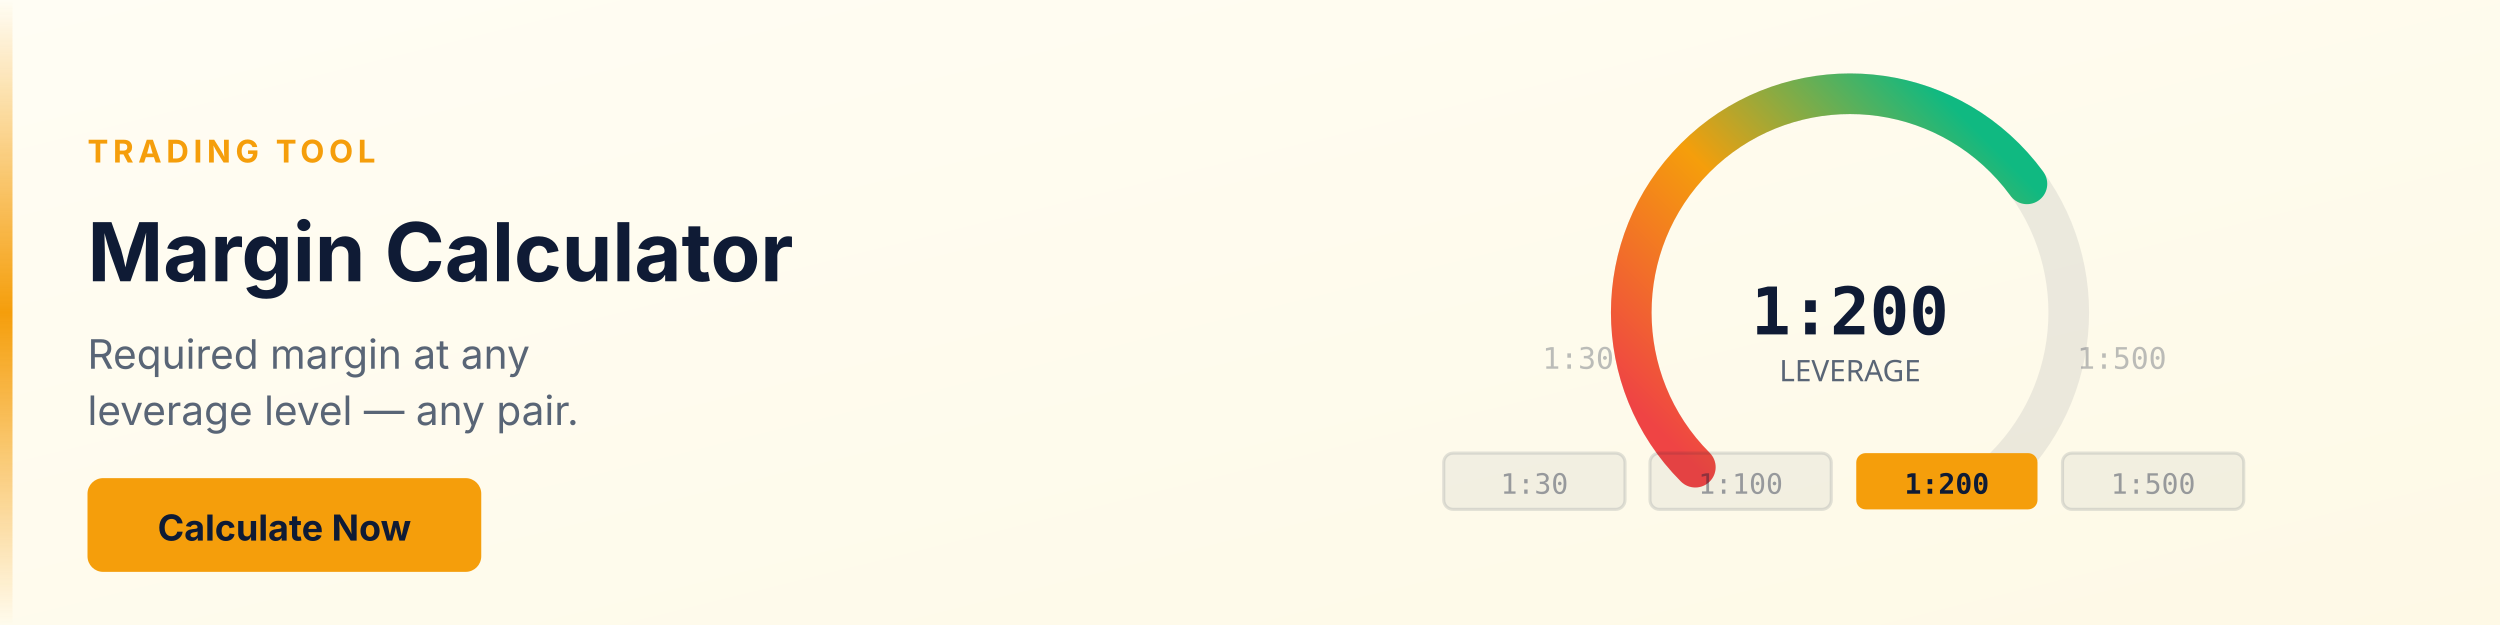
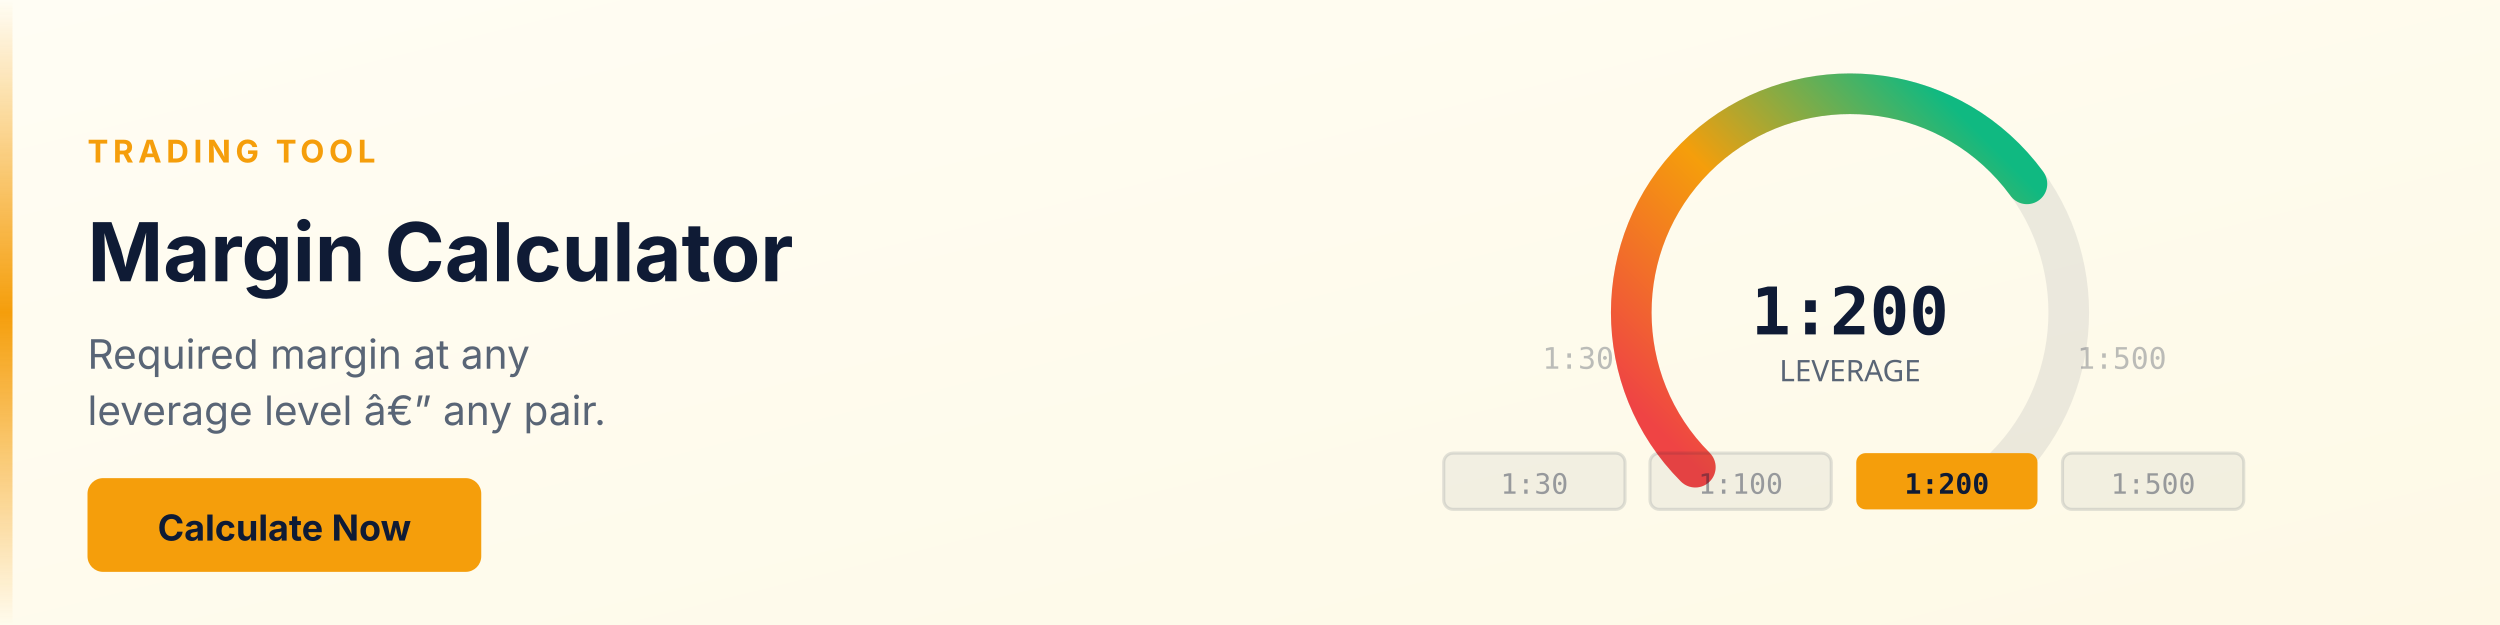
<svg xmlns="http://www.w3.org/2000/svg" viewBox="0 0 800 200" width="800" height="200">
  <defs>
    <linearGradient id="bg" x1="0" y1="0" x2="1" y2="1" gradientUnits="objectBoundingBox">
      <stop offset="0" stop-color="#fffdf4" />
      <stop offset="1" stop-color="#fef9e6" />
    </linearGradient>
    <linearGradient id="ab" x1="0" y1="0" x2="0" y2="1" gradientUnits="objectBoundingBox">
      <stop offset="0" stop-color="#f59e0b" stop-opacity="0" />
      <stop offset=".5" stop-color="#f59e0b" />
      <stop offset="1" stop-color="#f59e0b" stop-opacity="0" />
    </linearGradient>
  </defs>
  <rect width="800" height="200" fill="url(#bg)" />
  <rect x="0" y="0" width="4" height="200" fill="url(#ab)" />
  <text x="28" y="52" font-family="system-ui,-apple-system,sans-serif" font-size="10" font-weight="bold" fill="#f59e0b" letter-spacing="1.5">TRADING TOOL</text>
  <text x="28" y="90" font-family="system-ui,-apple-system,sans-serif" font-size="26" font-weight="bold" fill="#0f1b35">Margin Calculator</text>
  <text x="28" y="118" font-family="system-ui,-apple-system,sans-serif" font-size="13" fill="#596576">Required margin at any</text>
-   <text x="28" y="136" font-family="system-ui,-apple-system,sans-serif" font-size="13" fill="#596576">leverage level — any pair.</text>
+   <text x="28" y="136" font-family="system-ui,-apple-system,sans-serif" font-size="13" fill="#596576">leverage level â€” any pair.</text>
  <rect x="28" y="153" width="126" height="30" rx="5" fill="#f59e0b" />
  <text x="91" y="173" font-family="system-ui,-apple-system,sans-serif" font-size="11.5" font-weight="bold" fill="#0f1b35" text-anchor="middle">Calculate Now</text>
  <defs>
    <linearGradient id="gg" x1="0" y1="0" x2="1" y2="0" gradientUnits="objectBoundingBox">
      <stop offset="0" stop-color="#10b981" />
      <stop offset=".5" stop-color="#f59e0b" />
      <stop offset="1" stop-color="#ef4444" />
    </linearGradient>
  </defs>
  <circle cx="592" cy="100" r="70" fill="none" stroke="#0f1b35" stroke-opacity=".08" stroke-width="13" stroke-dasharray="329.9 110" transform="rotate(135 592 100)" stroke-linecap="round" />
  <circle cx="592" cy="100" r="70" fill="none" stroke="url(#gg)" stroke-width="13" stroke-dasharray="230.9 209" transform="rotate(135 592 100)" stroke-linecap="round" />
  <text x="592" y="107" font-family="monospace,sans-serif" font-size="21" font-weight="bold" fill="#0f1b35" text-anchor="middle">1:200</text>
  <text x="592" y="122" font-family="system-ui,sans-serif" font-size="9.5" fill="#596576" text-anchor="middle">LEVERAGE</text>
  <text x="505" y="118" font-family="monospace,sans-serif" font-size="9.5" fill="#0f1b35" fill-opacity=".28" text-anchor="middle">1:30</text>
  <text x="679" y="118" font-family="monospace,sans-serif" font-size="9.5" fill="#0f1b35" fill-opacity=".28" text-anchor="middle">1:500</text>
  <rect x="462" y="145" width="58" height="18" rx="3" fill="#0f1b35" fill-opacity=".05" />
  <rect x="462" y="145" width="58" height="18" rx="3" fill="none" stroke="#0f1b35" stroke-opacity=".12" stroke-width="1" />
  <text x="491" y="158" font-family="monospace,sans-serif" font-size="9" fill="#0f1b35" fill-opacity=".4" text-anchor="middle">1:30</text>
  <rect x="528" y="145" width="58" height="18" rx="3" fill="#0f1b35" fill-opacity=".05" />
  <rect x="528" y="145" width="58" height="18" rx="3" fill="none" stroke="#0f1b35" stroke-opacity=".12" stroke-width="1" />
  <text x="557" y="158" font-family="monospace,sans-serif" font-size="9" fill="#0f1b35" fill-opacity=".4" text-anchor="middle">1:100</text>
  <rect x="594" y="145" width="58" height="18" rx="3" fill="#f59e0b" />
  <text x="623" y="158" font-family="monospace,sans-serif" font-size="9" font-weight="bold" fill="#0f1b35" text-anchor="middle">1:200</text>
  <rect x="660" y="145" width="58" height="18" rx="3" fill="#0f1b35" fill-opacity=".05" />
  <rect x="660" y="145" width="58" height="18" rx="3" fill="none" stroke="#0f1b35" stroke-opacity=".12" stroke-width="1" />
  <text x="689" y="158" font-family="monospace,sans-serif" font-size="9" fill="#0f1b35" fill-opacity=".4" text-anchor="middle">1:500</text>
</svg>
